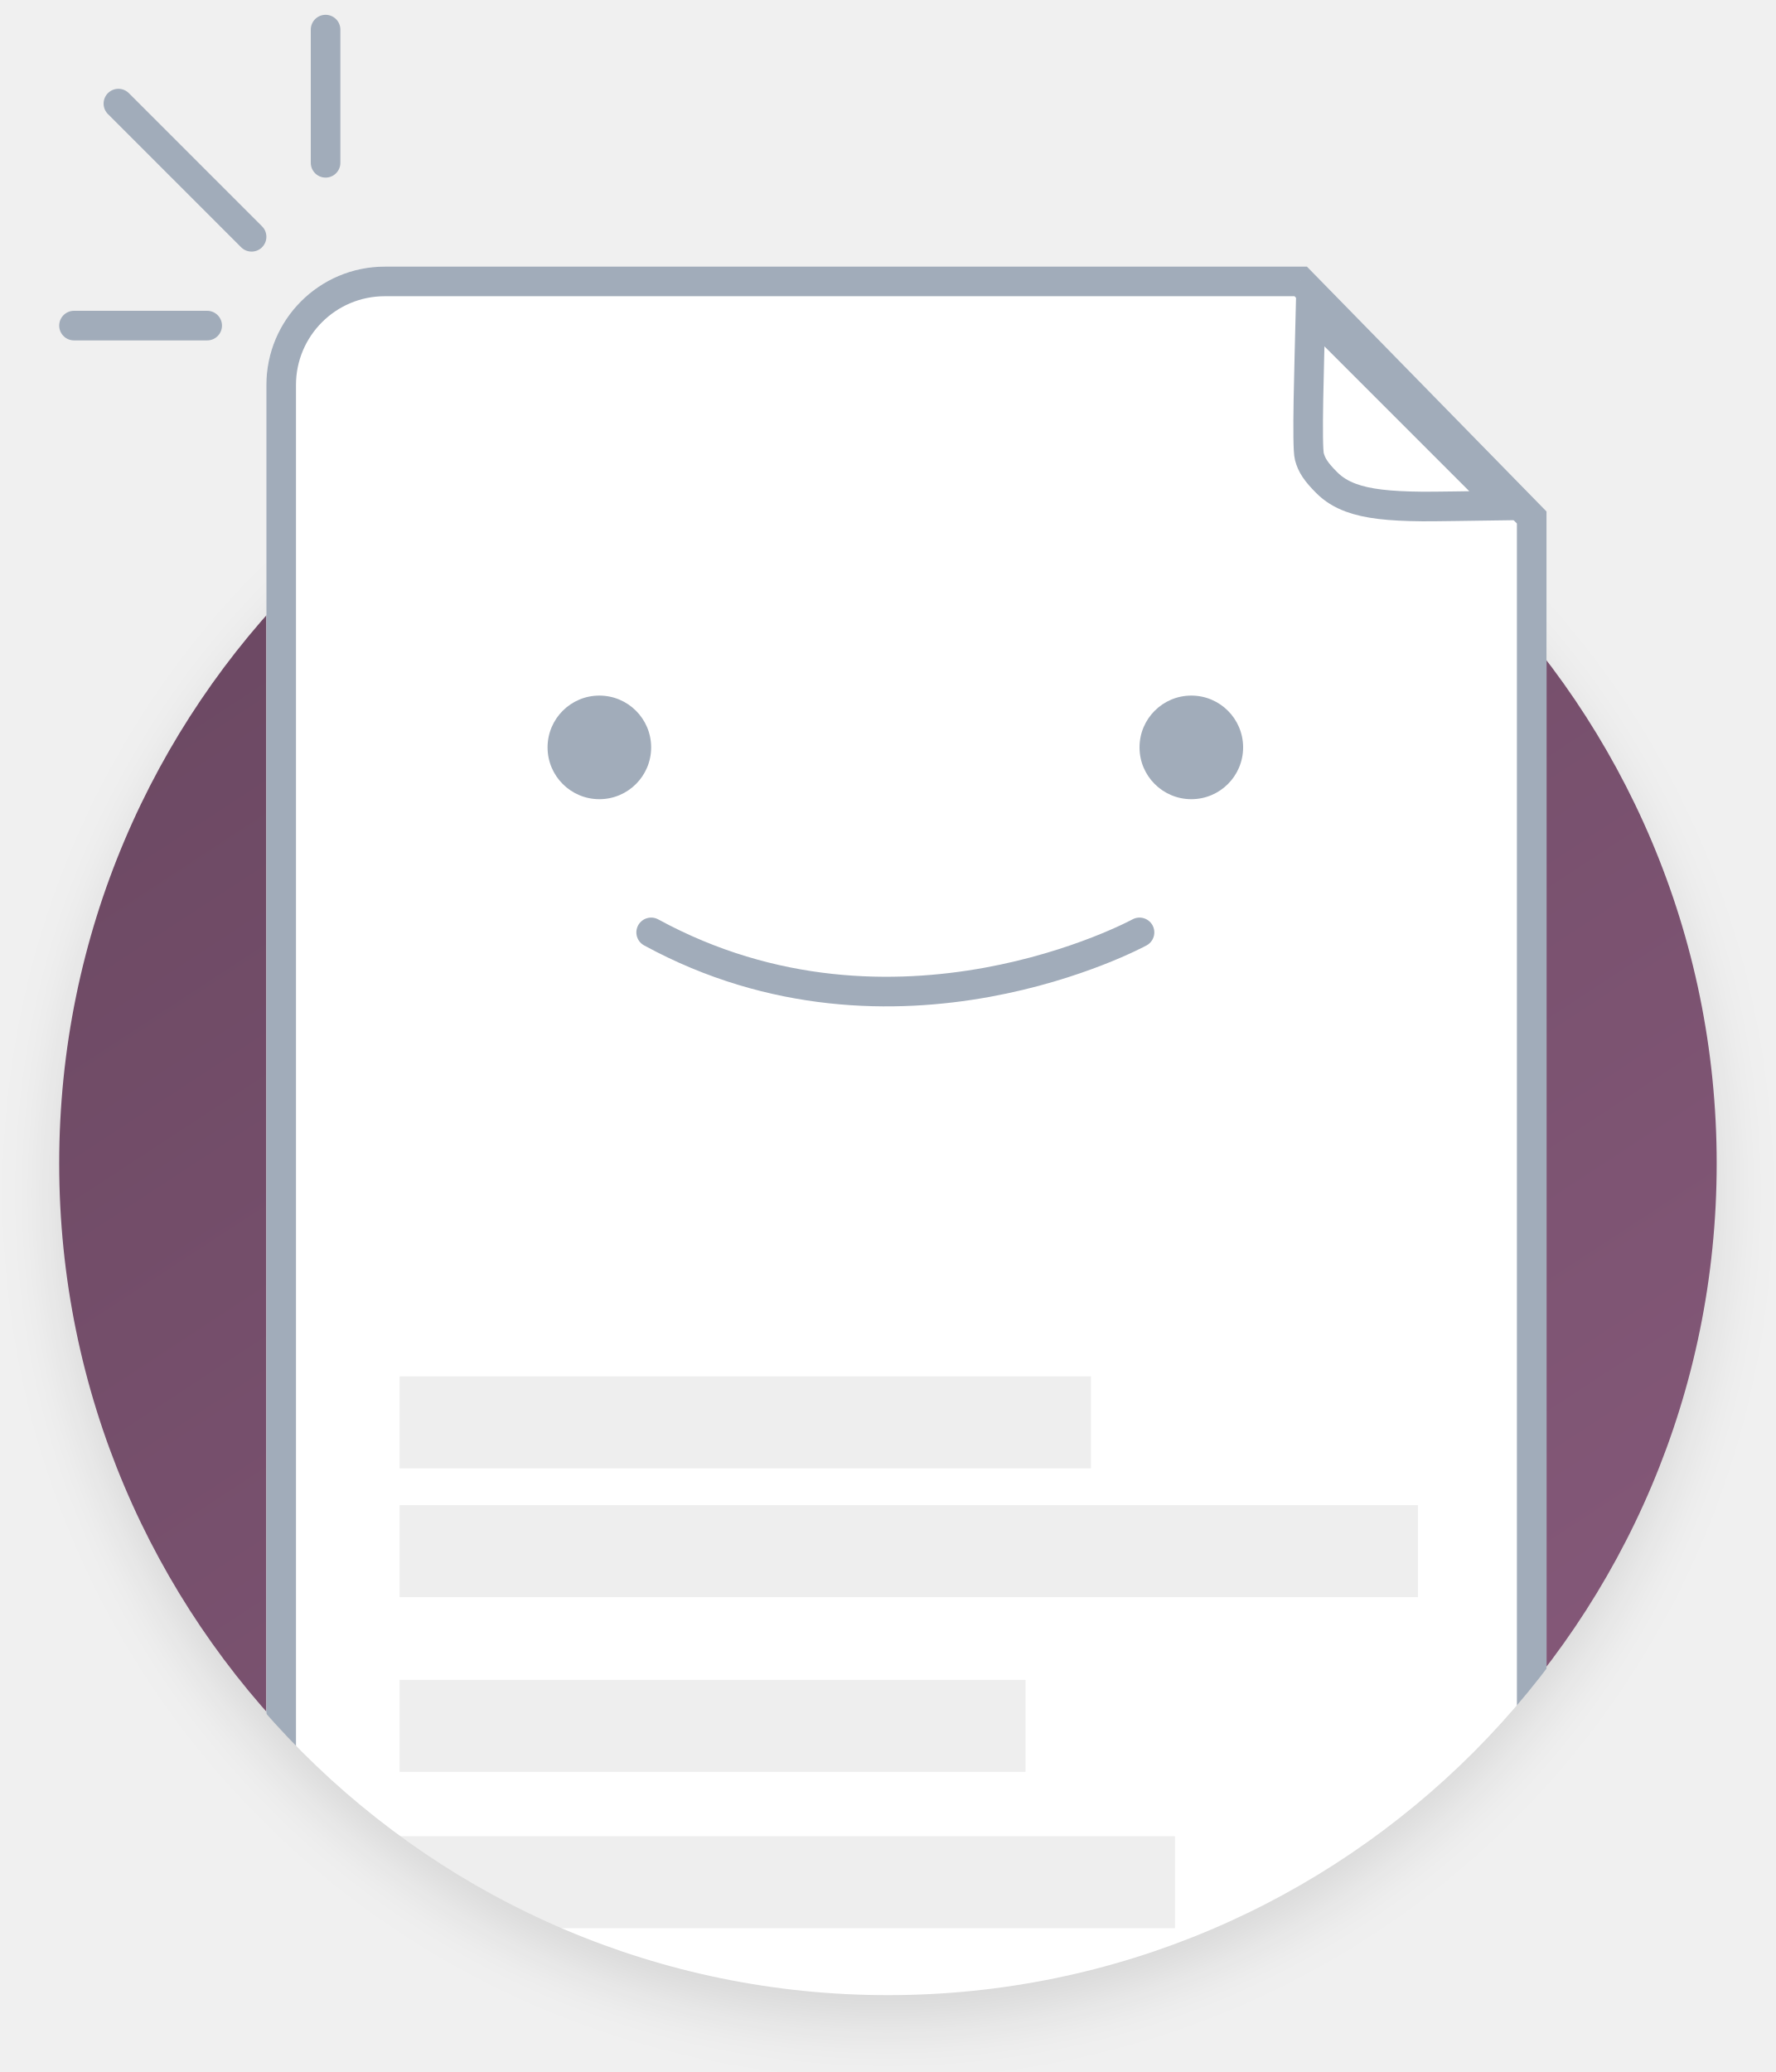
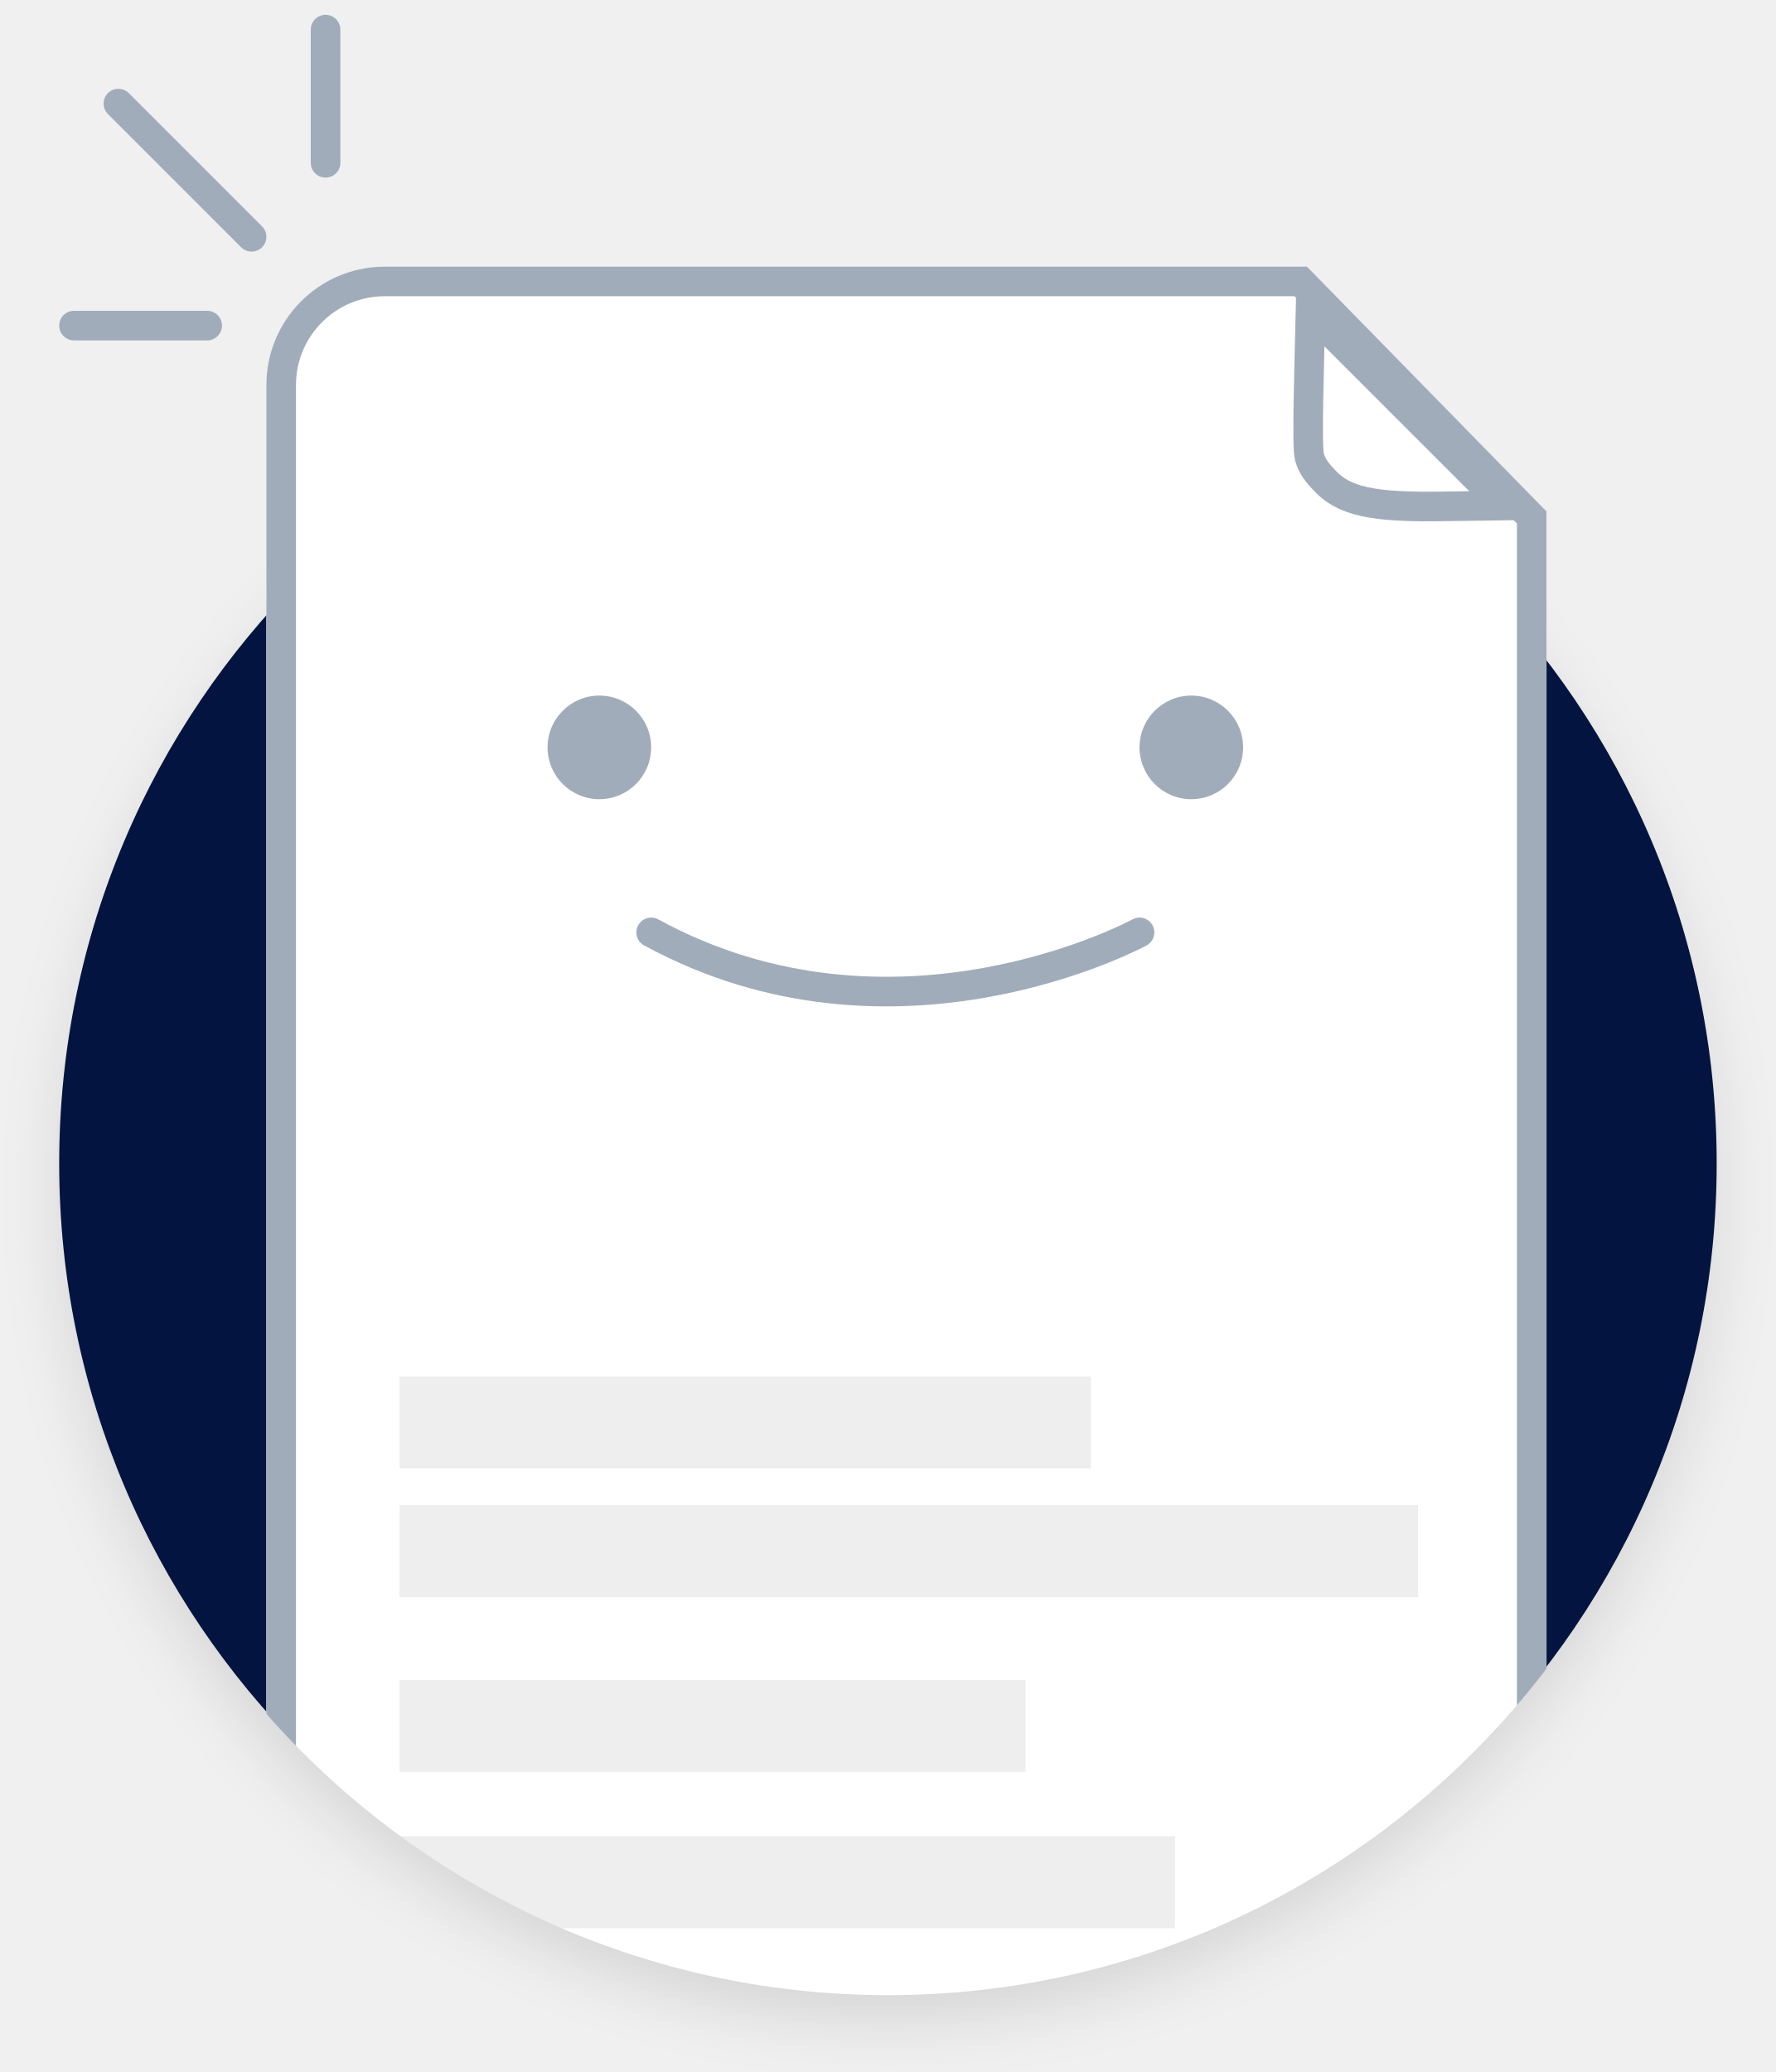
<svg xmlns="http://www.w3.org/2000/svg" xmlns:xlink="http://www.w3.org/1999/xlink" width="120" height="140" viewBox="0 0 120 140">
  <defs>
    <linearGradient id="empty_state_file_happy-c" x1="91.284%" x2="25.707%" y1="100%" y2="0%">
-       <stop offset="0%" stop-color="#875A7B" />
-       <stop offset="100%" stop-color="#6B4862" />
+       <stop offset="0%" stop-color="#02143f" />
+       <stop offset="100%" stop-color="#02143f" />
    </linearGradient>
    <circle id="empty_state_file_happy-b" cx="56" cy="76.614" r="56" />
    <filter id="empty_state_file_happy-a" width="112.5%" height="112.5%" x="-6.2%" y="-4.5%" filterUnits="objectBoundingBox">
      <feOffset dy="2" in="SourceAlpha" result="shadowOffsetOuter1" />
      <feGaussianBlur in="shadowOffsetOuter1" result="shadowBlurOuter1" stdDeviation="2" />
      <feColorMatrix in="shadowBlurOuter1" values="0 0 0 0 0   0 0 0 0 0   0 0 0 0 0  0 0 0 0.106 0" />
    </filter>
    <path id="empty_state_file_happy-d" d="M56,122.807 C86.928,122.807 112,97.672 112,66.667 C112,59.661 112,37.438 112,0 L0,0 C0,23.774 0,45.996 0,66.667 C0,97.672 25.072,122.807 56,122.807 Z" />
    <path id="empty_state_file_happy-f" d="M22,6.015 L84.315,6.015 L100.5,22.556 L100.5,114.83 L100.5,114.83 C100.5,124.218 92.889,131.83 83.5,131.83 L31,131.83 L31,131.83 C21.611,131.83 14,124.218 14,114.83 L14,14.015 L14,14.015 C14,9.597 17.582,6.015 22,6.015 Z" />
  </defs>
  <g fill="none" fill-rule="evenodd" transform="translate(4 2)">
    <use fill="#000" filter="url(#empty_state_file_happy-a)" xlink:href="#empty_state_file_happy-b" />
    <use fill="url(#empty_state_file_happy-c)" xlink:href="#empty_state_file_happy-b" />
    <g transform="translate(0 10)">
      <mask id="empty_state_file_happy-e" fill="#fff">
        <use xlink:href="#empty_state_file_happy-d" />
      </mask>
      <g mask="url(#empty_state_file_happy-e)">
        <use fill="#FFF" xlink:href="#empty_state_file_happy-f" />
        <path stroke="#A1ACBA" stroke-width="2" d="M99.5,22.964 L83.894,7.015 L22,7.015 C18.134,7.015 15,10.149 15,14.015 L15,114.83 C15,123.666 22.163,130.83 31,130.83 L83.5,130.83 C92.337,130.83 99.5,123.666 99.5,114.83 L99.5,22.964 Z" />
      </g>
      <path stroke="#A1ACBA" stroke-width="2" d="M84.8,27.505 C87.406,25.022 91.415,21.266 91.788,20.627 C92.092,20.105 92.201,19.57 92.201,18.554 C92.201,17.921 92.06,17.314 91.766,16.678 C91.275,15.614 90.368,14.469 88.765,12.838 C88.239,12.302 86.319,10.445 84.8,8.968 L84.8,27.505 Z" mask="url(#empty_state_file_happy-e)" transform="rotate(135 88.5 18.226)" />
      <g fill="#000" mask="url(#empty_state_file_happy-e)" opacity=".07">
        <g transform="translate(23 81)">
          <rect width="46.716" height="6.214" />
          <rect width="68.812" height="6.214" y="8.7" />
          <rect width="42.297" height="6.214" y="20.506" />
          <rect width="52.398" height="6.214" y="31.07" />
        </g>
      </g>
    </g>
    <path stroke="#A1ACBA" stroke-linecap="round" stroke-width="2" d="M13 14L4 5M18 9L18 0M1 20L10 20" />
    <g transform="translate(28.491 43.21)">
      <path stroke="#A1ACBA" stroke-linecap="round" stroke-linejoin="round" stroke-width="2" d="M11.509,17.789 C28.009,26.789 44.509,17.789 44.509,17.789" />
      <circle cx="48.009" cy="5.289" r="3.5" fill="#A1ACBA" />
      <circle cx="8.009" cy="5.289" r="3.5" fill="#A1ACBA" />
    </g>
  </g>
</svg>
